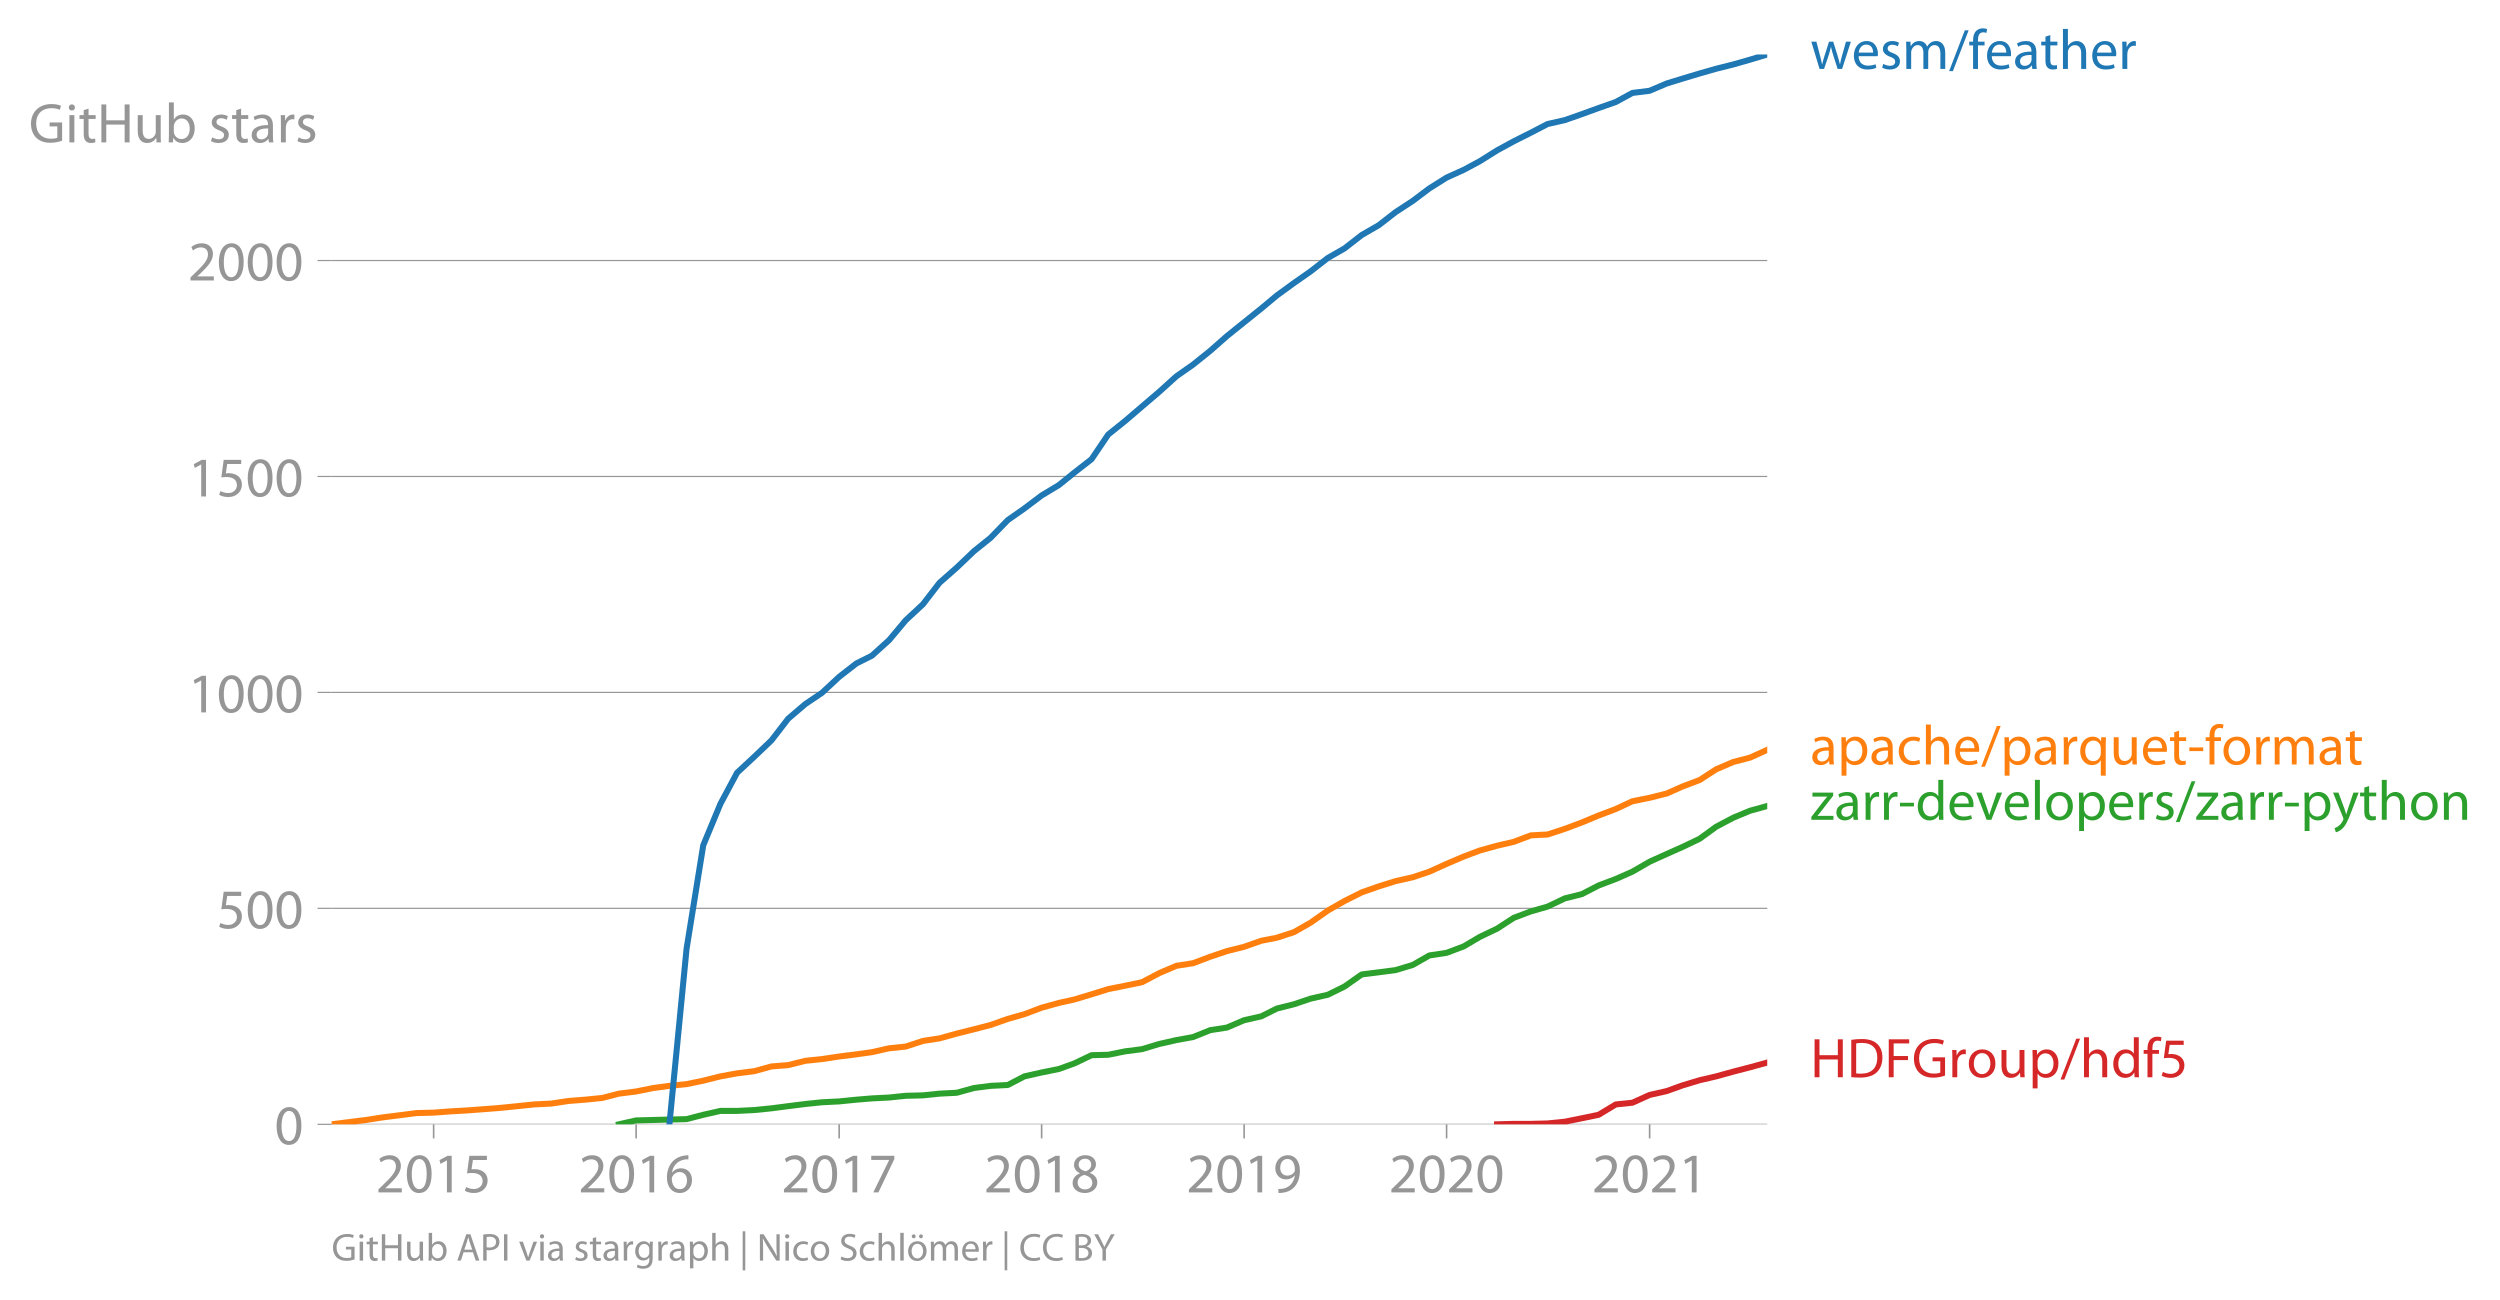
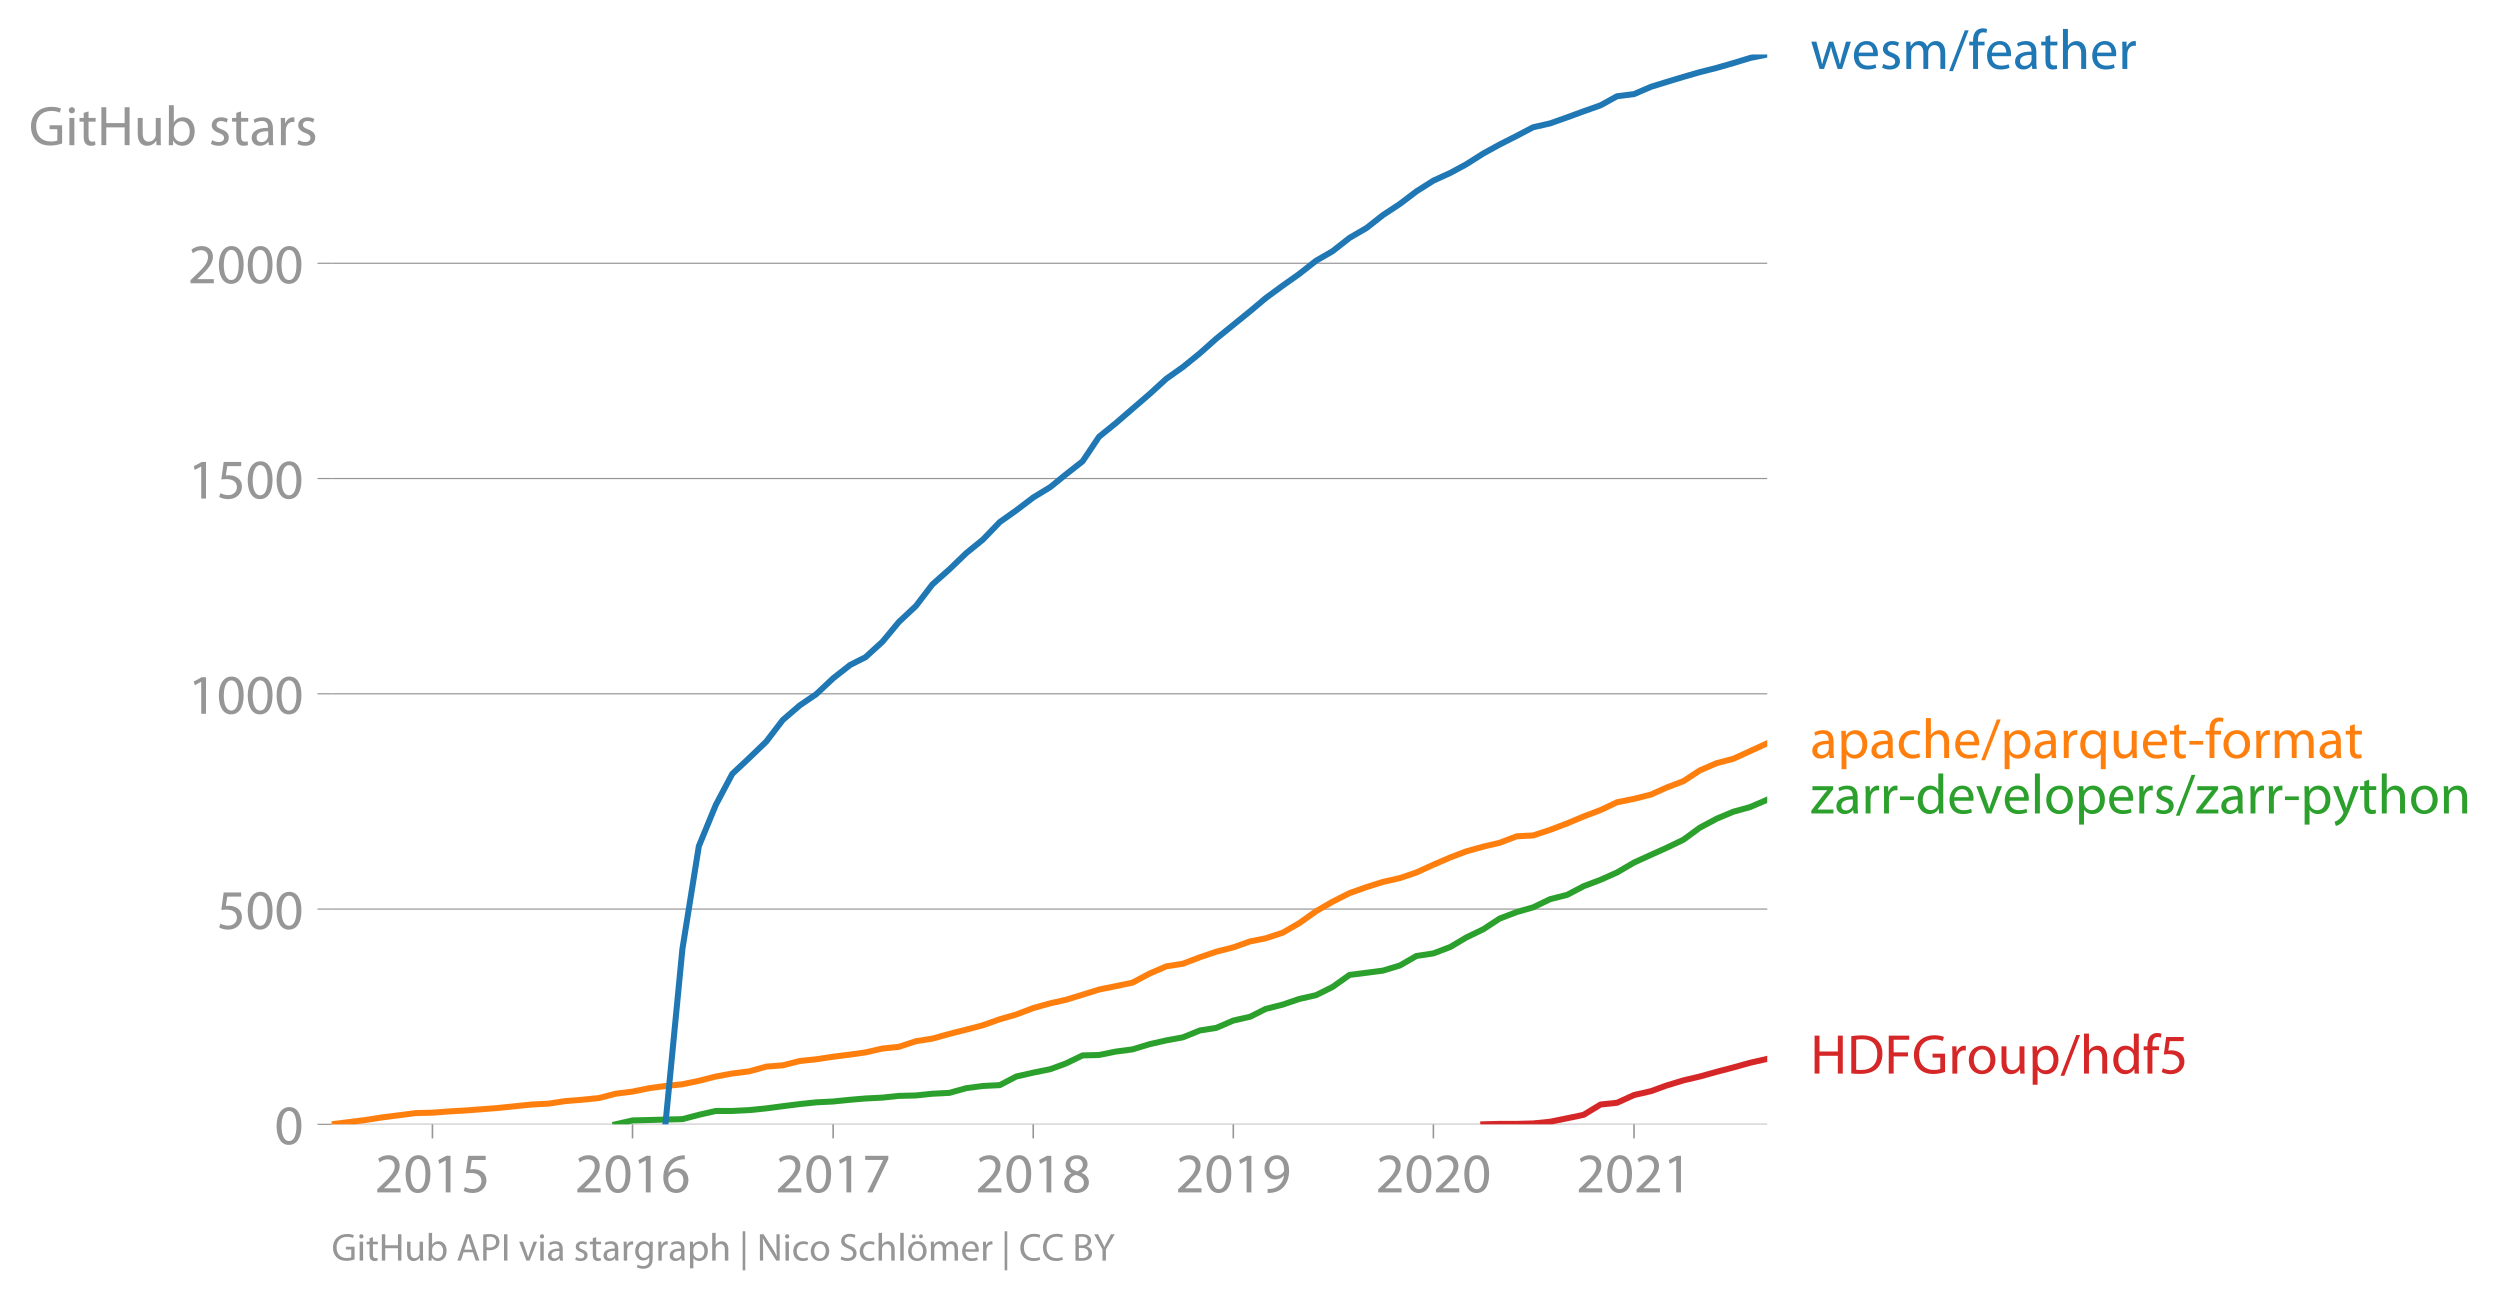
<svg xmlns="http://www.w3.org/2000/svg" xmlns:xlink="http://www.w3.org/1999/xlink" width="829.16" height="430.927" viewBox="0 0 621.87 323.195">
  <defs>
    <style>*{stroke-linejoin:round;stroke-linecap:butt}</style>
  </defs>
  <g id="figure_1">
    <path d="M0 323.195h621.87V0H0v323.195z" style="fill:none" id="patch_1" />
    <g id="axes_1">
      <path d="M82.476 279.668h357.12V13.556H82.476v266.112z" style="fill:none" id="patch_2" />
      <g id="matplotlib.axis_1">
        <g id="xtick_1">
          <g id="line2d_1">
            <defs>
-               <path id="m65a865259b" d="M0 0v3.5" style="stroke:#969696;stroke-width:.4" />
-             </defs>
-             <use xlink:href="#m65a865259b" x="107.867" y="279.668" style="fill:#969696;stroke:#969696;stroke-width:.4" />
-           </g>
-           <g style="fill:#969696" transform="matrix(.14 0 0 -.14 93.503 296.608)" id="text_1">
+               <path id="ma690855727" d="M0 0v3.5" style="stroke:#969696;stroke-width:.4" />
+             </defs>
+             <use xlink:href="#ma690855727" x="107.566" y="279.668" style="fill:#969696;stroke:#969696;stroke-width:.4" />
+           </g>
+           <g style="fill:#969696" transform="matrix(.14 0 0 -.14 93.203 296.608)" id="text_1">
            <defs>
              <path id="MyriadPro-Regular-32" d="M2944 0v467H1075v13l333 307c877 845 1434 1466 1434 2234 0 595-378 1209-1274 1209-480 0-890-179-1178-422l180-397c192 160 505 352 883 352 621 0 825-390 825-813-6-627-486-1164-1548-2176L288 346V0h2656z" transform="scale(.01563)" />
              <path id="MyriadPro-Regular-30" d="M1677 4230c-845 0-1447-768-1447-2163C243 691 794-70 1606-70c922 0 1447 780 1447 2195 0 1325-499 2105-1376 2105zm-32-435c582 0 845-672 845-1696 0-1062-276-1734-852-1734-512 0-844 614-844 1696 0 1133 358 1734 851 1734z" transform="scale(.01563)" />
              <path id="MyriadPro-Regular-31" d="M1510 0h544v4160h-480l-908-486 108-429 724 390h12V0z" transform="scale(.01563)" />
              <path id="MyriadPro-Regular-35" d="M2771 4160H781L512 2163c154 19 339 45 576 45 832 0 1190-384 1197-922 0-556-455-902-986-902-377 0-717 128-889 230L269 186C467 58 851-70 1306-70c902 0 1548 608 1548 1420 0 525-268 884-595 1069-256 154-576 224-896 224-153 0-243-13-339-25l160 1068h1587v474z" transform="scale(.01563)" />
            </defs>
            <use xlink:href="#MyriadPro-Regular-32" />
            <use xlink:href="#MyriadPro-Regular-30" x="51.3" />
            <use xlink:href="#MyriadPro-Regular-31" x="102.6" />
            <use xlink:href="#MyriadPro-Regular-35" x="153.9" />
          </g>
        </g>
        <g id="xtick_2">
-           <use xlink:href="#m65a865259b" x="158.233" y="279.668" style="fill:#969696;stroke:#969696;stroke-width:.4" id="line2d_2" />
-           <g style="fill:#969696" transform="matrix(.14 0 0 -.14 143.87 296.608)" id="text_2">
+           <use xlink:href="#ma690855727" x="157.336" y="279.668" style="fill:#969696;stroke:#969696;stroke-width:.4" id="line2d_2" />
+           <g style="fill:#969696" transform="matrix(.14 0 0 -.14 142.973 296.608)" id="text_2">
            <defs>
              <path id="MyriadPro-Regular-36" d="M2662 4224c-102 0-243-6-409-32-525-64-986-275-1331-614-410-410-704-1056-704-1876C218 621 800-70 1690-70c864 0 1382 704 1382 1465 0 813-518 1344-1254 1344-461 0-807-217-1005-480h-19c96 685 563 1331 1446 1479 160 25 307 32 422 25v461zM1690 365c-589 0-903 505-916 1190 0 103 26 186 64 250 154 301 468 512 807 512 518 0 857-359 857-954s-326-998-806-998h-6z" transform="scale(.01563)" />
            </defs>
            <use xlink:href="#MyriadPro-Regular-32" />
            <use xlink:href="#MyriadPro-Regular-30" x="51.3" />
            <use xlink:href="#MyriadPro-Regular-31" x="102.6" />
            <use xlink:href="#MyriadPro-Regular-36" x="153.9" />
          </g>
        </g>
        <g id="xtick_3">
-           <use xlink:href="#m65a865259b" x="208.738" y="279.668" style="fill:#969696;stroke:#969696;stroke-width:.4" id="line2d_3" />
-           <g style="fill:#969696" transform="matrix(.14 0 0 -.14 194.375 296.608)" id="text_3">
+           <use xlink:href="#ma690855727" x="207.243" y="279.668" style="fill:#969696;stroke:#969696;stroke-width:.4" id="line2d_3" />
+           <g style="fill:#969696" transform="matrix(.14 0 0 -.14 192.88 296.608)" id="text_3">
            <defs>
              <path id="MyriadPro-Regular-37" d="M365 4160v-467h2035v-13L595 0h583l1811 3789v371H365z" transform="scale(.01563)" />
            </defs>
            <use xlink:href="#MyriadPro-Regular-32" />
            <use xlink:href="#MyriadPro-Regular-30" x="51.3" />
            <use xlink:href="#MyriadPro-Regular-31" x="102.6" />
            <use xlink:href="#MyriadPro-Regular-37" x="153.9" />
          </g>
        </g>
        <g id="xtick_4">
-           <use xlink:href="#m65a865259b" x="259.104" y="279.668" style="fill:#969696;stroke:#969696;stroke-width:.4" id="line2d_4" />
-           <g style="fill:#969696" transform="matrix(.14 0 0 -.14 244.741 296.608)" id="text_4">
+           <use xlink:href="#ma690855727" x="257.014" y="279.668" style="fill:#969696;stroke:#969696;stroke-width:.4" id="line2d_4" />
+           <g style="fill:#969696" transform="matrix(.14 0 0 -.14 242.65 296.608)" id="text_4">
            <defs>
              <path id="MyriadPro-Regular-38" d="M1062 2170c-512-218-825-589-825-1114C237 448 762-70 1632-70c794 0 1414 486 1414 1209 0 506-320 871-838 1075v20c512 243 685 620 685 972 0 519-403 1024-1210 1024-729 0-1286-448-1286-1107 0-358 198-717 659-934l6-19zm583-1831c-531 0-851 371-832 794 0 397 262 717 749 857 563-160 915-403 915-908 0-423-327-743-832-743zm6 3488c506 0 704-345 704-678 0-378-275-634-633-755-480 128-794 352-794 768 0 358 256 665 723 665z" transform="scale(.01563)" />
            </defs>
            <use xlink:href="#MyriadPro-Regular-32" />
            <use xlink:href="#MyriadPro-Regular-30" x="51.3" />
            <use xlink:href="#MyriadPro-Regular-31" x="102.6" />
            <use xlink:href="#MyriadPro-Regular-38" x="153.9" />
          </g>
        </g>
        <g id="xtick_5">
-           <use xlink:href="#m65a865259b" x="309.471" y="279.668" style="fill:#969696;stroke:#969696;stroke-width:.4" id="line2d_5" />
-           <g style="fill:#969696" transform="matrix(.14 0 0 -.14 295.108 296.608)" id="text_5">
+           <use xlink:href="#ma690855727" x="306.784" y="279.668" style="fill:#969696;stroke:#969696;stroke-width:.4" id="line2d_5" />
+           <g style="fill:#969696" transform="matrix(.14 0 0 -.14 292.421 296.608)" id="text_5">
            <defs>
              <path id="MyriadPro-Regular-39" d="M614-64c135-6 314 0 519 32 448 51 889 243 1209 557 410 397 717 1037 717 1952 0 1062-525 1753-1376 1753S262 3539 262 2752c0-710 480-1274 1229-1274 416 0 749 167 979 448h20c-77-492-276-857-551-1107-237-224-544-358-870-403-192-19-333-32-455-19V-64zm1024 3866c589 0 852-544 852-1255 0-89-20-153-52-205-147-249-441-435-819-435-486 0-800 365-800 883 0 589 339 1012 813 1012h6z" transform="scale(.01563)" />
            </defs>
            <use xlink:href="#MyriadPro-Regular-32" />
            <use xlink:href="#MyriadPro-Regular-30" x="51.3" />
            <use xlink:href="#MyriadPro-Regular-31" x="102.6" />
            <use xlink:href="#MyriadPro-Regular-39" x="153.9" />
          </g>
        </g>
        <g id="xtick_6">
-           <use xlink:href="#m65a865259b" x="359.838" y="279.668" style="fill:#969696;stroke:#969696;stroke-width:.4" id="line2d_6" />
-           <g style="fill:#969696" transform="matrix(.14 0 0 -.14 345.474 296.608)" id="text_6">
+           <use xlink:href="#ma690855727" x="356.555" y="279.668" style="fill:#969696;stroke:#969696;stroke-width:.4" id="line2d_6" />
+           <g style="fill:#969696" transform="matrix(.14 0 0 -.14 342.191 296.608)" id="text_6">
            <use xlink:href="#MyriadPro-Regular-32" />
            <use xlink:href="#MyriadPro-Regular-30" x="51.3" />
            <use xlink:href="#MyriadPro-Regular-32" x="102.6" />
            <use xlink:href="#MyriadPro-Regular-30" x="153.9" />
          </g>
        </g>
        <g id="xtick_7">
-           <use xlink:href="#m65a865259b" x="410.342" y="279.668" style="fill:#969696;stroke:#969696;stroke-width:.4" id="line2d_7" />
-           <g style="fill:#969696" transform="matrix(.14 0 0 -.14 395.98 296.608)" id="text_7">
+           <use xlink:href="#ma690855727" x="406.461" y="279.668" style="fill:#969696;stroke:#969696;stroke-width:.4" id="line2d_7" />
+           <g style="fill:#969696" transform="matrix(.14 0 0 -.14 392.098 296.608)" id="text_7">
            <use xlink:href="#MyriadPro-Regular-32" />
            <use xlink:href="#MyriadPro-Regular-30" x="51.3" />
            <use xlink:href="#MyriadPro-Regular-32" x="102.6" />
            <use xlink:href="#MyriadPro-Regular-31" x="153.9" />
          </g>
        </g>
      </g>
      <g id="matplotlib.axis_2">
        <g id="ytick_1">
-           <path d="M82.476 279.668h357.12" clip-path="url(#p3b2c1213fb)" style="fill:none;stroke:#969696;stroke-width:.3;stroke-linecap:square" id="line2d_8" />
+           <path d="M82.476 279.668h357.12" clip-path="url(#p6d24ac11fa)" style="fill:none;stroke:#969696;stroke-width:.3;stroke-linecap:square" id="line2d_8" />
          <g id="line2d_9">
            <defs>
-               <path id="mbeb7261ef9" d="M0 0h-3.5" style="stroke:#969696;stroke-width:.3" />
-             </defs>
-             <use xlink:href="#mbeb7261ef9" x="82.476" y="279.668" style="fill:#969696;stroke:#969696;stroke-width:.3" />
+               <path id="m2b30968489" d="M0 0h-3.5" style="stroke:#969696;stroke-width:.3" />
+             </defs>
+             <use xlink:href="#m2b30968489" x="82.476" y="279.668" style="fill:#969696;stroke:#969696;stroke-width:.3" />
          </g>
          <use xlink:href="#MyriadPro-Regular-30" style="fill:#969696" transform="matrix(.14 0 0 -.14 68.295 284.638)" id="text_8" />
        </g>
        <g id="ytick_2">
-           <path d="M82.476 225.951h357.12" clip-path="url(#p3b2c1213fb)" style="fill:none;stroke:#969696;stroke-width:.3;stroke-linecap:square" id="line2d_10" />
-           <use xlink:href="#mbeb7261ef9" x="82.476" y="225.951" style="fill:#969696;stroke:#969696;stroke-width:.3" id="line2d_11" />
-           <g style="fill:#969696" transform="matrix(.14 0 0 -.14 53.932 230.921)" id="text_9">
+           <path d="M82.476 226.124h357.12" clip-path="url(#p6d24ac11fa)" style="fill:none;stroke:#969696;stroke-width:.3;stroke-linecap:square" id="line2d_10" />
+           <use xlink:href="#m2b30968489" x="82.476" y="226.124" style="fill:#969696;stroke:#969696;stroke-width:.3" id="line2d_11" />
+           <g style="fill:#969696" transform="matrix(.14 0 0 -.14 53.932 231.094)" id="text_9">
            <use xlink:href="#MyriadPro-Regular-35" />
            <use xlink:href="#MyriadPro-Regular-30" x="51.3" />
            <use xlink:href="#MyriadPro-Regular-30" x="102.6" />
          </g>
        </g>
        <g id="ytick_3">
-           <path d="M82.476 172.235h357.12" clip-path="url(#p3b2c1213fb)" style="fill:none;stroke:#969696;stroke-width:.3;stroke-linecap:square" id="line2d_12" />
-           <use xlink:href="#mbeb7261ef9" x="82.476" y="172.235" style="fill:#969696;stroke:#969696;stroke-width:.3" id="line2d_13" />
-           <g style="fill:#969696" transform="matrix(.14 0 0 -.14 46.75 177.205)" id="text_10">
+           <path d="M82.476 172.58h357.12" clip-path="url(#p6d24ac11fa)" style="fill:none;stroke:#969696;stroke-width:.3;stroke-linecap:square" id="line2d_12" />
+           <use xlink:href="#m2b30968489" x="82.476" y="172.58" style="fill:#969696;stroke:#969696;stroke-width:.3" id="line2d_13" />
+           <g style="fill:#969696" transform="matrix(.14 0 0 -.14 46.75 177.55)" id="text_10">
            <use xlink:href="#MyriadPro-Regular-31" />
            <use xlink:href="#MyriadPro-Regular-30" x="51.3" />
            <use xlink:href="#MyriadPro-Regular-30" x="102.6" />
            <use xlink:href="#MyriadPro-Regular-30" x="153.9" />
          </g>
        </g>
        <g id="ytick_4">
-           <path d="M82.476 118.518h357.12" clip-path="url(#p3b2c1213fb)" style="fill:none;stroke:#969696;stroke-width:.3;stroke-linecap:square" id="line2d_14" />
-           <use xlink:href="#mbeb7261ef9" x="82.476" y="118.518" style="fill:#969696;stroke:#969696;stroke-width:.3" id="line2d_15" />
-           <g style="fill:#969696" transform="matrix(.14 0 0 -.14 46.75 123.488)" id="text_11">
+           <path d="M82.476 119.037h357.12" clip-path="url(#p6d24ac11fa)" style="fill:none;stroke:#969696;stroke-width:.3;stroke-linecap:square" id="line2d_14" />
+           <use xlink:href="#m2b30968489" x="82.476" y="119.037" style="fill:#969696;stroke:#969696;stroke-width:.3" id="line2d_15" />
+           <g style="fill:#969696" transform="matrix(.14 0 0 -.14 46.75 124.007)" id="text_11">
            <use xlink:href="#MyriadPro-Regular-31" />
            <use xlink:href="#MyriadPro-Regular-35" x="51.3" />
            <use xlink:href="#MyriadPro-Regular-30" x="102.6" />
            <use xlink:href="#MyriadPro-Regular-30" x="153.9" />
          </g>
        </g>
        <g id="ytick_5">
-           <path d="M82.476 64.801h357.12" clip-path="url(#p3b2c1213fb)" style="fill:none;stroke:#969696;stroke-width:.3;stroke-linecap:square" id="line2d_16" />
-           <use xlink:href="#mbeb7261ef9" x="82.476" y="64.801" style="fill:#969696;stroke:#969696;stroke-width:.3" id="line2d_17" />
-           <g style="fill:#969696" transform="matrix(.14 0 0 -.14 46.75 69.771)" id="text_12">
+           <path d="M82.476 65.493h357.12" clip-path="url(#p6d24ac11fa)" style="fill:none;stroke:#969696;stroke-width:.3;stroke-linecap:square" id="line2d_16" />
+           <use xlink:href="#m2b30968489" x="82.476" y="65.493" style="fill:#969696;stroke:#969696;stroke-width:.3" id="line2d_17" />
+           <g style="fill:#969696" transform="matrix(.14 0 0 -.14 46.75 70.463)" id="text_12">
            <use xlink:href="#MyriadPro-Regular-32" />
            <use xlink:href="#MyriadPro-Regular-30" x="51.3" />
            <use xlink:href="#MyriadPro-Regular-30" x="102.6" />
            <use xlink:href="#MyriadPro-Regular-30" x="153.9" />
          </g>
        </g>
-         <g style="fill:#969696" transform="matrix(.14 0 0 -.14 7.2 35.419)" id="text_13">
+         <g style="fill:#969696" transform="matrix(.14 0 0 -.14 7.2 36.11)" id="text_13">
          <defs>
            <path id="MyriadPro-Regular-47" d="M3770 2266H2349v-448h877V531c-128-64-378-115-743-115-1005 0-1664 646-1664 1741 0 1081 685 1734 1735 1734 435 0 723-83 953-185l135 454c-186 90-576 198-1076 198-1446 0-2329-940-2336-2227 0-672 231-1248 602-1606 422-403 960-570 1613-570 582 0 1075 147 1325 237v2074z" transform="scale(.01563)" />
            <path id="MyriadPro-Regular-69" d="M1030 0v3098H467V0h563zM749 4320c-205 0-352-154-352-352 0-192 141-346 339-346 224 0 365 154 358 346 0 198-134 352-345 352z" transform="scale(.01563)" />
            <path id="MyriadPro-Regular-74" d="M595 3667v-569H115v-429h480V979c0-365 58-640 218-806C947 19 1158-70 1421-70c217 0 390 38 499 83l-26 422c-83-25-172-38-326-38-314 0-422 217-422 601v1671h806v429h-806v742l-551-173z" transform="scale(.01563)" />
            <path id="MyriadPro-Regular-48" d="M486 4314V0h557v2022h2087V0h563v4314h-563V2509H1043v1805H486z" transform="scale(.01563)" />
            <path id="MyriadPro-Regular-75" d="M3059 3098h-563V1197c0-103-19-205-51-288-103-250-365-512-743-512-512 0-691 397-691 985v1716H448V1286C448 198 1030-70 1517-70c550 0 877 326 1024 576h13l32-506h499c-19 243-26 525-26 845v2253z" transform="scale(.01563)" />
            <path id="MyriadPro-Regular-62" d="M467 800c0-275-13-589-25-800h486l26 512h19c230-410 589-582 1037-582 691 0 1388 550 1388 1657 7 941-537 1581-1305 1581-499 0-858-224-1056-570h-13v1946H467V800zm557 998c0 90 19 167 32 231 115 429 474 691 858 691 601 0 921-531 921-1152 0-710-352-1190-941-1190-409 0-736 268-844 659-13 64-26 134-26 205v556z" transform="scale(.01563)" />
            <path id="MyriadPro-Regular-73" d="M250 147C467 19 781-70 1120-70c736 0 1158 390 1158 934 0 461-275 730-812 934-404 154-589 269-589 525 0 231 185 423 518 423 288 0 512-103 634-180l141 410c-173 102-448 192-762 192-666 0-1069-410-1069-909 0-371 263-678 819-877 416-153 576-300 576-569 0-256-192-461-601-461-282 0-576 115-743 224L250 147z" transform="scale(.01563)" />
            <path id="MyriadPro-Regular-61" d="M2643 1901c0 621-230 1267-1177 1267-391 0-762-109-1018-275l128-371c218 140 518 230 806 230 634 0 704-461 704-717v-64C890 1978 224 1568 224 819c0-448 320-889 947-889 442 0 775 217 947 460h20l44-390h512c-38 211-51 474-51 742v1159zm-544-858c0-57-13-121-32-179-89-262-345-518-749-518-288 0-531 172-531 537 0 602 698 711 1312 698v-538z" transform="scale(.01563)" />
            <path id="MyriadPro-Regular-72" d="M467 0h557v1651c0 96 13 186 26 263 76 422 358 723 755 723 77 0 134-7 192-19v531c-51 13-96 19-160 19-378 0-717-262-858-678h-25l-20 608H442c19-288 25-602 25-967V0z" transform="scale(.01563)" />
          </defs>
          <use xlink:href="#MyriadPro-Regular-47" />
          <use xlink:href="#MyriadPro-Regular-69" x="64.6" />
          <use xlink:href="#MyriadPro-Regular-74" x="88" />
          <use xlink:href="#MyriadPro-Regular-48" x="121.1" />
          <use xlink:href="#MyriadPro-Regular-75" x="186.3" />
          <use xlink:href="#MyriadPro-Regular-62" x="241.4" />
          <use xlink:href="#MyriadPro-Regular-20" x="298.3" />
          <use xlink:href="#MyriadPro-Regular-73" x="319.5" />
          <use xlink:href="#MyriadPro-Regular-74" x="359.1" />
          <use xlink:href="#MyriadPro-Regular-61" x="392.2" />
          <use xlink:href="#MyriadPro-Regular-72" x="440.4" />
          <use xlink:href="#MyriadPro-Regular-73" x="473.1" />
        </g>
      </g>
-       <path d="m372.395 279.668 4.14-.108h4.277l4.14-.107 4.278-.43 4.277-.86 4.14-.859 4.278-2.578 4.14-.43 4.277-1.934 4.278-.967 3.864-1.396 4.277-1.29 4.14-.966 4.278-1.182 4.14-1.074 4.277-1.182" clip-path="url(#p3b2c1213fb)" style="fill:none;stroke:#d62728;stroke-width:1.5;stroke-linecap:square" id="line2d_18" />
-       <path d="m153.955 279.668 4.278-.967 4.278-.108 4.002-.107 4.277-.107 4.14-1.075 4.278-.967h4.14l4.277-.215 4.278-.43 4.14-.536 4.277-.538 4.14-.43 4.278-.214 4.277-.43 3.864-.322 4.278-.215 4.14-.43 4.277-.107 4.14-.43 4.278-.215 4.278-1.182 4.14-.537 4.277-.215 4.14-2.148 4.277-.967 4.278-.86 3.864-1.396 4.278-2.042 4.14-.107 4.277-.86 4.14-.537 4.277-1.289 4.278-.967 4.14-.752 4.278-1.719 4.14-.644 4.277-1.827 4.278-.967 3.863-1.933 4.278-1.075 4.14-1.396 4.278-.967 4.14-2.041 4.277-3.009 4.278-.537 4.14-.537 4.277-1.29 4.14-2.363 4.278-.644 4.277-1.612 4.002-2.363 4.278-2.041 4.14-2.686 4.277-1.612 4.14-1.182 4.278-2.04 4.277-1.075 4.14-2.149 4.278-1.611 4.14-1.827 4.277-2.47 4.278-1.934 3.864-1.72 4.277-2.04 4.14-3.009 4.278-2.256 4.14-1.719 4.277-1.181" clip-path="url(#p3b2c1213fb)" style="fill:none;stroke:#2ca02c;stroke-width:1.5;stroke-linecap:square" id="line2d_19" />
-       <path d="m82.476 279.668 4.278-.537 4.278-.538 4.14-.644 4.277-.537 4.14-.537 4.278-.108 4.277-.322 3.864-.215 4.278-.322 4.14-.323 4.277-.43 4.14-.43 4.278-.214 4.277-.645 4.14-.322 4.278-.43 4.14-1.074 4.277-.537 4.278-.86 4.002-.537 4.277-.43 4.14-.859 4.278-1.074 4.14-.752 4.277-.538 4.278-1.181 4.14-.323 4.277-1.074 4.14-.43 4.278-.644 4.277-.537 3.864-.538 4.278-.966 4.14-.43 4.277-1.397 4.14-.644 4.278-1.182 4.278-1.075 4.14-1.074 4.277-1.504 4.14-1.182 4.277-1.611 4.278-1.182 3.864-.86 4.278-1.289 4.14-1.289 4.277-.86 4.14-.859 4.277-2.256 4.278-1.826 4.14-.645 4.278-1.611 4.14-1.397 4.277-1.074 4.278-1.504 3.863-.752 4.278-1.397 4.14-2.364 4.278-3.008 4.14-2.363 4.277-2.149 4.278-1.504 4.14-1.29 4.277-.966 4.14-1.397 4.278-1.933 4.277-1.827 4.002-1.504 4.278-1.182 4.14-.967 4.277-1.611 4.14-.215 4.278-1.397 4.277-1.611 4.14-1.719 4.278-1.611 4.14-1.934 4.277-.86 4.278-1.074 3.864-1.719 4.277-1.611 4.14-2.686 4.278-1.827 4.14-1.074 4.277-1.934" clip-path="url(#p3b2c1213fb)" style="fill:none;stroke:#ff7f0e;stroke-width:1.5;stroke-linecap:square" id="line2d_20" />
+       <path d="m368.963 279.668 4.09-.107h4.228l4.09-.107 4.228-.429 4.227-.856 4.09-.857 4.228-2.57 4.09-.429 4.227-1.927 4.227-.964 3.818-1.392 4.228-1.285 4.09-.964 4.227-1.178 4.091-1.07 4.227-1.179 4.227-.963" clip-path="url(#p6d24ac11fa)" style="fill:none;stroke:#d62728;stroke-width:1.5;stroke-linecap:square" id="line2d_18" />
+       <path d="m153.11 279.668 4.226-.964 4.228-.107 3.954-.107 4.227-.107 4.09-1.071 4.228-.964h4.09l4.228-.214 4.227-.428 4.09-.536 4.227-.535 4.091-.429 4.227-.214 4.227-.428 3.818-.321 4.227-.215 4.091-.428 4.227-.107 4.09-.428 4.228-.215 4.227-1.178 4.09-.535 4.228-.214 4.09-2.142 4.228-.964 4.227-.856 3.818-1.393 4.227-2.034 4.09-.107 4.228-.857 4.09-.535 4.227-1.285 4.228-.964 4.09-.75 4.227-1.713 4.091-.643 4.227-1.82 4.227-.964 3.818-1.928 4.227-1.07 4.091-1.393 4.227-.963 4.09-2.035 4.228-2.999 4.227-.535 4.09-.535 4.228-1.285 4.09-2.356 4.228-.643 4.227-1.606 3.954-2.356 4.227-2.035 4.09-2.677 4.228-1.606 4.09-1.178 4.228-2.035 4.227-1.07 4.09-2.143 4.228-1.606 4.09-1.82 4.227-2.463 4.227-1.928 3.818-1.713 4.228-2.035 4.09-2.998 4.227-2.25 4.091-1.713 4.227-1.178 4.227-1.82" clip-path="url(#p6d24ac11fa)" style="fill:none;stroke:#2ca02c;stroke-width:1.5;stroke-linecap:square" id="line2d_19" />
+       <path d="m82.476 279.668 4.227-.536 4.227-.535 4.091-.643 4.227-.535 4.09-.535 4.228-.108 4.227-.32 3.818-.215 4.227-.321 4.09-.322 4.228-.428 4.09-.428 4.228-.214 4.227-.643 4.09-.321 4.228-.429 4.09-1.07 4.227-.536 4.228-.857 3.954-.535 4.227-.428 4.09-.857 4.228-1.07 4.09-.75 4.228-.536 4.227-1.178 4.09-.321 4.227-1.071 4.091-.428 4.227-.643 4.227-.535 3.818-.536 4.227-.964 4.091-.428 4.227-1.392 4.09-.643 4.228-1.178 4.227-1.07 4.09-1.071 4.228-1.5 4.09-1.177 4.228-1.607 4.227-1.178 3.818-.856 4.227-1.286 4.09-1.285 4.228-.856 4.09-.857 4.227-2.249 4.228-1.82 4.09-.643 4.227-1.606 4.091-1.392 4.227-1.071 4.227-1.5 3.818-.749 4.227-1.392 4.091-2.356 4.227-2.998 4.09-2.356 4.228-2.142 4.227-1.5 4.09-1.284 4.228-.964 4.09-1.392 4.228-1.928 4.227-1.82 3.954-1.5 4.227-1.178 4.09-.963 4.228-1.607 4.09-.214 4.228-1.392 4.227-1.606 4.09-1.714 4.228-1.606 4.09-1.928 4.227-.856 4.227-1.071 3.818-1.714 4.228-1.606 4.09-2.677 4.227-1.82 4.091-1.071 4.227-1.928 4.227-1.928" clip-path="url(#p6d24ac11fa)" style="fill:none;stroke:#ff7f0e;stroke-width:1.5;stroke-linecap:square" id="line2d_20" />
      <g style="fill:#1f77b4" transform="matrix(.14 0 0 -.14 450.31 17.14)" id="text_14">
        <defs>
          <path id="MyriadPro-Regular-77" d="M115 3098 1050 0h512l499 1472c109 333 205 653 281 1024h13c77-365 167-672 275-1018L3104 0h512l998 3098h-556l-442-1556c-102-364-186-691-237-1004h-19c-70 313-160 640-275 1011l-480 1549h-474l-505-1575c-103-339-205-672-276-985h-19c-57 320-141 640-230 985L691 3098H115z" transform="scale(.01563)" />
          <path id="MyriadPro-Regular-65" d="M2957 1446c6 58 19 148 19 263 0 569-269 1459-1280 1459-902 0-1453-736-1453-1670C243 563 813-70 1766-70c493 0 832 108 1031 198l-96 403c-211-89-455-160-858-160-563 0-1049 314-1062 1075h2176zM787 1850c45 390 295 915 864 915 634 0 787-557 781-915H787z" transform="scale(.01563)" />
          <path id="MyriadPro-Regular-6d" d="M467 0h551v1869c0 96 12 192 44 275 90 282 346 563 698 563 429 0 646-358 646-851V0h551v1914c0 102 19 204 45 281 96 275 345 512 665 512 455 0 672-358 672-953V0h551v1824c0 1075-608 1344-1018 1344-294 0-499-77-685-218-128-96-249-230-345-403h-13c-135 365-455 621-877 621-512 0-800-275-973-570h-19l-26 500H442c19-256 25-519 25-839V0z" transform="scale(.01563)" />
          <path id="MyriadPro-Regular-2f" d="m422-256 1792 4640h-435L-6-256h428z" transform="scale(.01563)" />
          <path id="MyriadPro-Regular-66" d="M1082 0v2669h748v429h-748v166c0 474 121 896 601 896 160 0 275-32 359-70l76 435c-108 45-281 89-480 89-262 0-544-83-755-288-262-249-358-646-358-1081v-147H90v-429h435V0h557z" transform="scale(.01563)" />
          <path id="MyriadPro-Regular-68" d="M467 0h563v1869c0 109 7 192 39 269 102 307 390 563 755 563 531 0 717-423 717-922V0h563v1843c0 1069-666 1325-1082 1325-211 0-409-64-576-160-172-96-313-237-403-397h-13v1933H467V0z" transform="scale(.01563)" />
        </defs>
        <use xlink:href="#MyriadPro-Regular-77" />
        <use xlink:href="#MyriadPro-Regular-65" x="73.6" />
        <use xlink:href="#MyriadPro-Regular-73" x="123.7" />
        <use xlink:href="#MyriadPro-Regular-6d" x="163.3" />
        <use xlink:href="#MyriadPro-Regular-2f" x="246.7" />
        <use xlink:href="#MyriadPro-Regular-66" x="281" />
        <use xlink:href="#MyriadPro-Regular-65" x="310.2" />
        <use xlink:href="#MyriadPro-Regular-61" x="360.3" />
        <use xlink:href="#MyriadPro-Regular-74" x="408.5" />
        <use xlink:href="#MyriadPro-Regular-68" x="441.6" />
        <use xlink:href="#MyriadPro-Regular-65" x="497.1" />
        <use xlink:href="#MyriadPro-Regular-72" x="547.2" />
      </g>
-       <g style="fill:#ff7f0e" transform="matrix(.14 0 0 -.14 450.31 190.167)" id="text_15">
+       <g style="fill:#ff7f0e" transform="matrix(.14 0 0 -.14 450.31 188.556)" id="text_15">
        <defs>
          <path id="MyriadPro-Regular-70" d="M467-1267h557V416h13c185-307 544-486 953-486 730 0 1408 550 1408 1664 0 940-563 1574-1312 1574-505 0-870-224-1100-602h-13l-26 532H442c12-295 25-615 25-1012v-3353zm557 3059c0 77 19 160 38 230 109 423 468 698 852 698 595 0 921-531 921-1152 0-710-345-1197-941-1197-403 0-742 269-844 659-13 71-26 148-26 231v531z" transform="scale(.01563)" />
          <path id="MyriadPro-Regular-63" d="M2579 538c-160-71-371-154-691-154-614 0-1075 442-1075 1158 0 647 384 1172 1094 1172 307 0 519-71 653-148l128 436c-154 76-448 160-781 160-1011 0-1664-692-1664-1645C243 570 851-70 1786-70c416 0 742 108 889 185l-96 423z" transform="scale(.01563)" />
          <path id="MyriadPro-Regular-71" d="M2579-1267h563v3513c0 320 7 589 20 852h-532l-19-468h-13c-153 301-473 538-953 538-653 0-1402-512-1402-1670C243 557 832-70 1555-70c499 0 845 243 1011 550h13v-1747zm0 2528c0-83-19-192-45-269-128-390-441-614-806-614-621 0-915 537-915 1152 0 697 352 1190 934 1190 423 0 723-294 807-640 19-70 25-160 25-237v-582z" transform="scale(.01563)" />
          <path id="MyriadPro-Regular-2d" d="M192 1939v-416h1581v416H192z" transform="scale(.01563)" />
          <path id="MyriadPro-Regular-6f" d="M1779 3168c-857 0-1536-608-1536-1645C243 544 890-70 1728-70c749 0 1542 499 1542 1644 0 948-601 1594-1491 1594zm-13-422c666 0 928-666 928-1191 0-697-403-1203-940-1203-551 0-941 512-941 1190 0 589 288 1204 953 1204z" transform="scale(.01563)" />
        </defs>
        <use xlink:href="#MyriadPro-Regular-61" />
        <use xlink:href="#MyriadPro-Regular-70" x="48.2" />
        <use xlink:href="#MyriadPro-Regular-61" x="105.1" />
        <use xlink:href="#MyriadPro-Regular-63" x="153.3" />
        <use xlink:href="#MyriadPro-Regular-68" x="198.1" />
        <use xlink:href="#MyriadPro-Regular-65" x="253.6" />
        <use xlink:href="#MyriadPro-Regular-2f" x="303.7" />
        <use xlink:href="#MyriadPro-Regular-70" x="338" />
        <use xlink:href="#MyriadPro-Regular-61" x="394.9" />
        <use xlink:href="#MyriadPro-Regular-72" x="443.1" />
        <use xlink:href="#MyriadPro-Regular-71" x="475.8" />
        <use xlink:href="#MyriadPro-Regular-75" x="532.1" />
        <use xlink:href="#MyriadPro-Regular-65" x="587.2" />
        <use xlink:href="#MyriadPro-Regular-74" x="637.3" />
        <use xlink:href="#MyriadPro-Regular-2d" x="670.4" />
        <use xlink:href="#MyriadPro-Regular-66" x="701.1" />
        <use xlink:href="#MyriadPro-Regular-6f" x="730.3" />
        <use xlink:href="#MyriadPro-Regular-72" x="785.2" />
        <use xlink:href="#MyriadPro-Regular-6d" x="817.9" />
        <use xlink:href="#MyriadPro-Regular-61" x="901.3" />
        <use xlink:href="#MyriadPro-Regular-74" x="949.5" />
      </g>
-       <g style="fill:#2ca02c" transform="matrix(.14 0 0 -.14 450.31 203.93)" id="text_16">
+       <g style="fill:#2ca02c" transform="matrix(.14 0 0 -.14 450.31 202.347)" id="text_16">
        <defs>
          <path id="MyriadPro-Regular-7a" d="M115 0h2515v448H819v13c141 160 269 313 397 486l1382 1799 7 352H243v-455h1677v-13c-141-166-269-313-403-480L115 326V0z" transform="scale(.01563)" />
          <path id="MyriadPro-Regular-64" d="M2579 4544V2694h-13c-140 250-460 474-934 474-755 0-1395-634-1389-1664C243 563 819-70 1568-70c506 0 883 262 1056 608h13l25-538h506c-19 211-26 525-26 800v3744h-563zm0-3245c0-89-6-166-25-243-103-422-448-672-826-672-608 0-915 518-915 1146 0 684 345 1196 928 1196 422 0 729-294 813-652 19-71 25-167 25-237v-538z" transform="scale(.01563)" />
          <path id="MyriadPro-Regular-76" d="M83 3098 1261 0h537l1216 3098h-588l-602-1741c-102-282-192-538-262-794h-20c-64 256-147 512-249 794L685 3098H83z" transform="scale(.01563)" />
          <path id="MyriadPro-Regular-6c" d="M467 0h563v4544H467V0z" transform="scale(.01563)" />
          <path id="MyriadPro-Regular-79" d="M58 3098 1203 243c26-70 39-115 39-147s-20-77-45-134c-128-288-320-506-474-628-166-140-352-230-493-275l141-473c141 25 416 121 691 364 384 333 660 877 1063 1940l845 2208h-596l-614-1818c-77-224-141-461-198-646h-13c-51 185-128 428-199 633L672 3098H58z" transform="scale(.01563)" />
          <path id="MyriadPro-Regular-6e" d="M467 0h563v1862c0 96 13 192 39 263 96 313 384 576 755 576 531 0 717-416 717-915V0h563v1850c0 1062-666 1318-1094 1318-512 0-871-288-1024-582h-13l-32 512H442c19-256 25-519 25-839V0z" transform="scale(.01563)" />
        </defs>
        <use xlink:href="#MyriadPro-Regular-7a" />
        <use xlink:href="#MyriadPro-Regular-61" x="42.8" />
        <use xlink:href="#MyriadPro-Regular-72" x="91" />
        <use xlink:href="#MyriadPro-Regular-72" x="123.7" />
        <use xlink:href="#MyriadPro-Regular-2d" x="156.4" />
        <use xlink:href="#MyriadPro-Regular-64" x="187.1" />
        <use xlink:href="#MyriadPro-Regular-65" x="243.5" />
        <use xlink:href="#MyriadPro-Regular-76" x="293.6" />
        <use xlink:href="#MyriadPro-Regular-65" x="341.7" />
        <use xlink:href="#MyriadPro-Regular-6c" x="391.8" />
        <use xlink:href="#MyriadPro-Regular-6f" x="415.4" />
        <use xlink:href="#MyriadPro-Regular-70" x="470.3" />
        <use xlink:href="#MyriadPro-Regular-65" x="527.2" />
        <use xlink:href="#MyriadPro-Regular-72" x="577.3" />
        <use xlink:href="#MyriadPro-Regular-73" x="610" />
        <use xlink:href="#MyriadPro-Regular-2f" x="649.6" />
        <use xlink:href="#MyriadPro-Regular-7a" x="683.9" />
        <use xlink:href="#MyriadPro-Regular-61" x="726.7" />
        <use xlink:href="#MyriadPro-Regular-72" x="774.9" />
        <use xlink:href="#MyriadPro-Regular-72" x="807.6" />
        <use xlink:href="#MyriadPro-Regular-2d" x="840.3" />
        <use xlink:href="#MyriadPro-Regular-70" x="871" />
        <use xlink:href="#MyriadPro-Regular-79" x="927.9" />
        <use xlink:href="#MyriadPro-Regular-74" x="975" />
        <use xlink:href="#MyriadPro-Regular-68" x="1008.1" />
        <use xlink:href="#MyriadPro-Regular-6f" x="1063.6" />
        <use xlink:href="#MyriadPro-Regular-6e" x="1118.5" />
      </g>
-       <g style="fill:#d62728" transform="matrix(.14 0 0 -.14 450.31 267.966)" id="text_17">
+       <g style="fill:#d62728" transform="matrix(.14 0 0 -.14 450.31 267.051)" id="text_17">
        <defs>
          <path id="MyriadPro-Regular-44" d="M486 13c282-32 615-51 1012-51 838 0 1504 217 1907 620 403 397 621 973 621 1677 0 698-224 1197-608 1549-378 352-948 538-1748 538-441 0-844-39-1184-90V13zm557 3833c147 32 365 58 653 58 1178 0 1754-646 1747-1664 0-1165-646-1830-1837-1830-217 0-422 6-563 32v3404z" transform="scale(.01563)" />
          <path id="MyriadPro-Regular-46" d="M486 0h557v1952h1632v461H1043v1433h1767v468H486V0z" transform="scale(.01563)" />
        </defs>
        <use xlink:href="#MyriadPro-Regular-48" />
        <use xlink:href="#MyriadPro-Regular-44" x="65.2" />
        <use xlink:href="#MyriadPro-Regular-46" x="131.8" />
        <use xlink:href="#MyriadPro-Regular-47" x="180.5" />
        <use xlink:href="#MyriadPro-Regular-72" x="245.1" />
        <use xlink:href="#MyriadPro-Regular-6f" x="277.8" />
        <use xlink:href="#MyriadPro-Regular-75" x="332.7" />
        <use xlink:href="#MyriadPro-Regular-70" x="387.8" />
        <use xlink:href="#MyriadPro-Regular-2f" x="444.7" />
        <use xlink:href="#MyriadPro-Regular-68" x="479" />
        <use xlink:href="#MyriadPro-Regular-64" x="534.5" />
        <use xlink:href="#MyriadPro-Regular-66" x="590.9" />
        <use xlink:href="#MyriadPro-Regular-35" x="620.1" />
      </g>
      <g style="fill:#969696" transform="matrix(.09716 0 0 -.09716 82.476 313.566)" id="text_18">
        <defs>
          <path id="MyriadPro-Regular-41" d="M2714 1357 3174 0h596L2298 4314h-672L160 0h576l448 1357h1530zm-1415 435 423 1248c83 262 153 525 217 781h13c64-250 128-506 224-787l422-1242H1299z" transform="scale(.01563)" />
          <path id="MyriadPro-Regular-50" d="M486 0h557v1728c128-32 282-38 448-38 544 0 1024 160 1319 473 217 224 332 531 332 922 0 384-140 697-377 902-256 231-659 359-1210 359-448 0-800-39-1069-84V0zm557 3859c96 26 282 45 525 45 614 0 1018-275 1018-845 0-595-410-921-1082-921-186 0-339 12-461 44v1677z" transform="scale(.01563)" />
          <path id="MyriadPro-Regular-49" d="M486 4314V0h557v4314H486z" transform="scale(.01563)" />
          <path id="MyriadPro-Regular-67" d="M3110 2246c0 378 13 628 26 852h-493l-25-468h-13c-135 256-429 538-967 538-710 0-1395-595-1395-1645C243 666 794 13 1562 13c480 0 812 230 985 518h13V186c0-781-422-1082-998-1082-384 0-704 115-909 243l-141-429c250-166 659-256 1030-256 391 0 826 90 1127 372 301 268 441 704 441 1414v1798zm-556-928c0-96-13-204-45-300-122-359-435-576-781-576-608 0-915 505-915 1113 0 717 384 1171 921 1171 410 0 685-268 788-595 25-77 32-160 32-256v-557z" transform="scale(.01563)" />
          <path id="MyriadPro-Regular-7c" d="M550 4800v-6400h429v6400H550z" transform="scale(.01563)" />
          <path id="MyriadPro-Regular-4e" d="M1011 0v1843c0 717-13 1235-45 1779l20 7c217-467 505-960 806-1440L3162 0h563v4314h-525V2509c0-672 13-1197 64-1773l-13-6c-205 441-454 896-774 1401L1094 4314H486V0h525z" transform="scale(.01563)" />
          <path id="MyriadPro-Regular-53" d="M269 211C499 58 954-70 1370-70c1017 0 1510 582 1510 1248 0 633-371 985-1101 1267-595 230-857 429-857 832 0 294 224 646 812 646 391 0 679-128 820-205l153 455c-192 109-512 211-953 211-839 0-1396-499-1396-1171 0-608 436-973 1140-1223 582-224 812-454 812-857 0-435-332-736-902-736-384 0-749 128-998 281L269 211z" transform="scale(.01563)" />
          <path id="MyriadPro-Regular-f6" d="M1165 3648c185 0 313 154 313 326 0 186-134 327-313 327s-327-147-327-327c0-172 135-326 320-326h7zm1184 0c185 0 313 154 313 326 0 186-134 327-313 327s-320-147-320-327c0-172 128-326 313-326h7zm-570-480c-857 0-1536-608-1536-1645C243 544 890-70 1728-70c749 0 1542 499 1542 1644 0 948-601 1594-1491 1594zm-13-422c666 0 928-666 928-1191 0-697-403-1203-940-1203-551 0-941 512-941 1190 0 589 288 1204 953 1204z" transform="scale(.01563)" />
          <path id="MyriadPro-Regular-43" d="M3386 582c-224-108-570-179-909-179-1050 0-1658 679-1658 1735 0 1132 672 1779 1683 1779 359 0 660-77 871-179l134 454c-147 77-486 192-1024 192-1337 0-2253-915-2253-2266C230 704 1146-70 2362-70c524 0 934 108 1139 211l-115 441z" transform="scale(.01563)" />
          <path id="MyriadPro-Regular-42" d="M486 13c186-26 480-51 864-51 704 0 1191 128 1492 403 217 211 364 493 364 864 0 640-480 979-889 1081v13c454 167 729 531 729 947 0 340-134 596-358 762-269 218-627 314-1184 314-390 0-774-39-1018-90V13zm557 3865c90 20 237 39 493 39 563 0 947-199 947-704 0-416-345-723-934-723h-506v1388zm0-1811h461c608 0 1114-243 1114-832 0-627-532-838-1108-838-198 0-358 6-467 25v1645z" transform="scale(.01563)" />
          <path id="MyriadPro-Regular-59" d="M2010 0v1837l1446 2477h-634l-620-1191c-167-326-314-608-436-889h-12c-135 300-263 563-429 889L717 4314H83l1363-2484V0h564z" transform="scale(.01563)" />
        </defs>
        <use xlink:href="#MyriadPro-Regular-47" />
        <use xlink:href="#MyriadPro-Regular-69" x="64.6" />
        <use xlink:href="#MyriadPro-Regular-74" x="88" />
        <use xlink:href="#MyriadPro-Regular-48" x="121.1" />
        <use xlink:href="#MyriadPro-Regular-75" x="186.3" />
        <use xlink:href="#MyriadPro-Regular-62" x="241.4" />
        <use xlink:href="#MyriadPro-Regular-20" x="298.3" />
        <use xlink:href="#MyriadPro-Regular-41" x="319.5" />
        <use xlink:href="#MyriadPro-Regular-50" x="380.7" />
        <use xlink:href="#MyriadPro-Regular-49" x="433.9" />
        <use xlink:href="#MyriadPro-Regular-20" x="457.8" />
        <use xlink:href="#MyriadPro-Regular-76" x="479" />
        <use xlink:href="#MyriadPro-Regular-69" x="527.1" />
        <use xlink:href="#MyriadPro-Regular-61" x="550.5" />
        <use xlink:href="#MyriadPro-Regular-20" x="598.7" />
        <use xlink:href="#MyriadPro-Regular-73" x="619.9" />
        <use xlink:href="#MyriadPro-Regular-74" x="659.5" />
        <use xlink:href="#MyriadPro-Regular-61" x="692.6" />
        <use xlink:href="#MyriadPro-Regular-72" x="740.8" />
        <use xlink:href="#MyriadPro-Regular-67" x="773.5" />
        <use xlink:href="#MyriadPro-Regular-72" x="829.4" />
        <use xlink:href="#MyriadPro-Regular-61" x="862.1" />
        <use xlink:href="#MyriadPro-Regular-70" x="910.3" />
        <use xlink:href="#MyriadPro-Regular-68" x="967.2" />
        <use xlink:href="#MyriadPro-Regular-20" x="1022.7" />
        <use xlink:href="#MyriadPro-Regular-7c" x="1043.9" />
        <use xlink:href="#MyriadPro-Regular-20" x="1067.8" />
        <use xlink:href="#MyriadPro-Regular-4e" x="1089" />
        <use xlink:href="#MyriadPro-Regular-69" x="1154.8" />
        <use xlink:href="#MyriadPro-Regular-63" x="1178.2" />
        <use xlink:href="#MyriadPro-Regular-6f" x="1223" />
        <use xlink:href="#MyriadPro-Regular-20" x="1277.9" />
        <use xlink:href="#MyriadPro-Regular-53" x="1299.1" />
        <use xlink:href="#MyriadPro-Regular-63" x="1348.4" />
        <use xlink:href="#MyriadPro-Regular-68" x="1393.2" />
        <use xlink:href="#MyriadPro-Regular-6c" x="1448.7" />
        <use xlink:href="#MyriadPro-Regular-f6" x="1472.3" />
        <use xlink:href="#MyriadPro-Regular-6d" x="1527.2" />
        <use xlink:href="#MyriadPro-Regular-65" x="1610.6" />
        <use xlink:href="#MyriadPro-Regular-72" x="1660.7" />
        <use xlink:href="#MyriadPro-Regular-20" x="1693.4" />
        <use xlink:href="#MyriadPro-Regular-7c" x="1714.6" />
        <use xlink:href="#MyriadPro-Regular-20" x="1738.5" />
        <use xlink:href="#MyriadPro-Regular-43" x="1759.7" />
        <use xlink:href="#MyriadPro-Regular-43" x="1817.7" />
        <use xlink:href="#MyriadPro-Regular-20" x="1875.7" />
        <use xlink:href="#MyriadPro-Regular-42" x="1896.9" />
        <use xlink:href="#MyriadPro-Regular-59" x="1951.1" />
      </g>
-       <path d="m166.513 279.668 4.277-43.726 4.14-25.676 4.278-10.314 4.14-7.735 4.277-3.975 4.278-4.082 4.14-5.372 4.277-3.653 4.14-2.793 4.278-3.975 4.277-3.33 3.864-1.934 4.278-3.868 4.14-4.942 4.277-3.975 4.14-5.371 4.278-3.76 4.278-4.083 4.14-3.33 4.277-4.405 4.14-2.9 4.277-3.224 4.278-2.578 3.864-3.116 4.278-3.33 4.14-6.124 4.277-3.438 4.14-3.545 4.277-3.653 4.278-3.867 4.14-2.901 4.278-3.438 4.14-3.653 4.277-3.438 4.278-3.438 3.863-3.223 4.278-3.115 4.14-2.9 4.278-3.331 4.14-2.364 4.277-3.33 4.278-2.471 4.14-3.223 4.277-2.793 4.14-3.116 4.278-2.686 4.277-1.934 4.002-2.148 4.278-2.686 4.14-2.256L380.811 33l4.14-2.148 4.278-.967 4.277-1.504 4.14-1.505 4.278-1.504 4.14-2.256 4.277-.537 4.278-1.826 3.864-1.182 4.277-1.29 4.14-1.18 4.278-1.075 4.14-1.182 4.277-1.29" clip-path="url(#p3b2c1213fb)" style="fill:none;stroke:#1f77b4;stroke-width:1.5;stroke-linecap:square" id="line2d_21" />
+       <path d="m165.518 279.668 4.227-43.585 4.09-25.594 4.228-10.28 4.09-7.71 4.228-3.963 4.227-4.069 4.09-5.354 4.227-3.641 4.091-2.784 4.227-3.963 4.227-3.32 3.818-1.927 4.227-3.855 4.091-4.926 4.227-3.962 4.09-5.355 4.228-3.748 4.227-4.07 4.09-3.319 4.228-4.39 4.09-2.892 4.228-3.212 4.227-2.57 3.818-3.106 4.227-3.32 4.09-6.104 4.228-3.426 4.09-3.534 4.227-3.641 4.228-3.855 4.09-2.892 4.227-3.427 4.091-3.64 4.227-3.427 4.227-3.427 3.818-3.213 4.227-3.105 4.091-2.892 4.227-3.32 4.09-2.355 4.228-3.32 4.227-2.463 4.09-3.213 4.228-2.784 4.09-3.105 4.228-2.678 4.227-1.927 3.954-2.142 4.227-2.677 4.09-2.249 4.228-2.142 4.09-2.141 4.228-.964 4.227-1.5 4.09-1.499 4.228-1.499 4.09-2.249 4.227-.535 4.227-1.82 3.818-1.179 4.228-1.285 4.09-1.178 4.227-1.07 4.091-1.178 4.227-1.286 4.227-.856" clip-path="url(#p6d24ac11fa)" style="fill:none;stroke:#1f77b4;stroke-width:1.5;stroke-linecap:square" id="line2d_21" />
    </g>
  </g>
  <defs>
-     <clipPath id="p3b2c1213fb">
+     <clipPath id="p6d24ac11fa">
      <path d="M82.476 13.556h357.12v266.112H82.476z" />
    </clipPath>
  </defs>
</svg>
